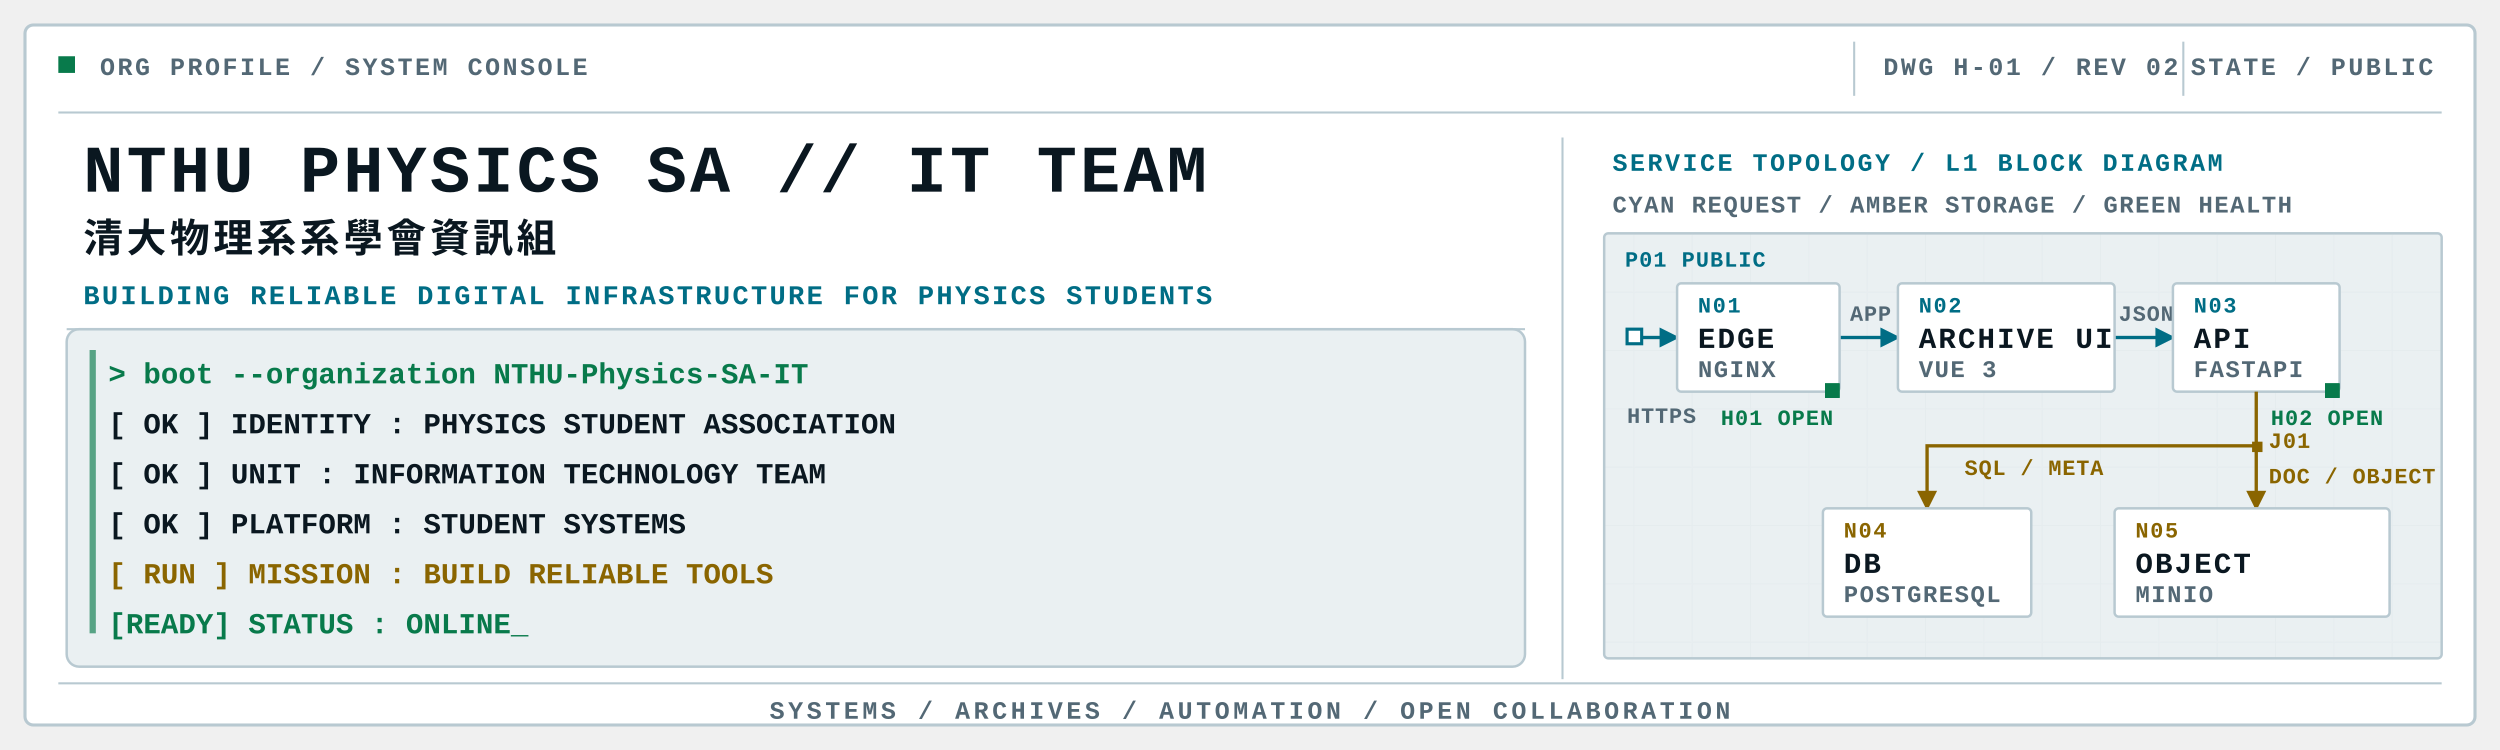
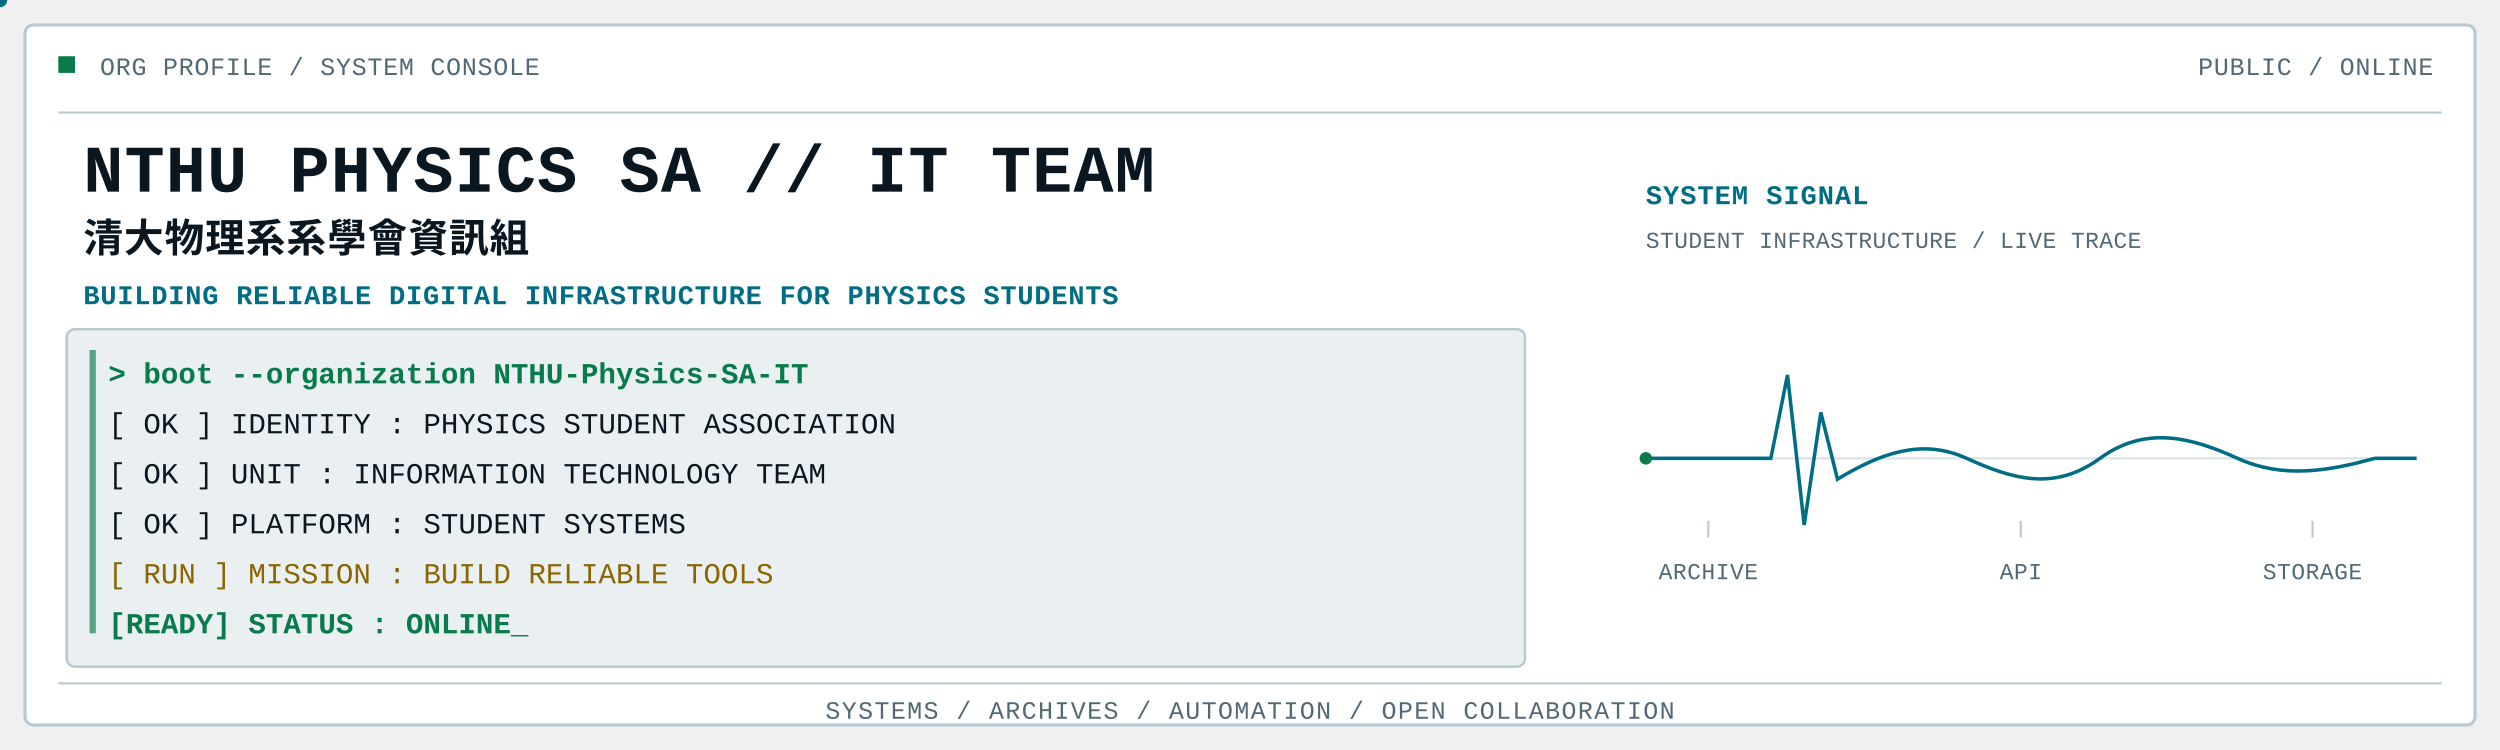
<svg xmlns="http://www.w3.org/2000/svg" viewBox="0 0 1200 360" role="img" aria-labelledby="title desc">
  <defs>
-     <pattern id="grid" width="28" height="28" patternUnits="userSpaceOnUse">
-       <path d="M28 0H0V28" fill="none" stroke="#B8C9D1" stroke-width="1" opacity=".26" />
-     </pattern>
-     <marker id="arrow" viewBox="0 0 8 8" refX="7" refY="4" markerWidth="6" markerHeight="6" orient="auto">
-       <path d="M0 0L8 4L0 8Z" fill="#006D85" />
-     </marker>
-     <marker id="arrow-data" viewBox="0 0 8 8" refX="7" refY="4" markerWidth="6" markerHeight="6" orient="auto">
-       <path d="M0 0L8 4L0 8Z" fill="#8A6500" />
-     </marker>
-     <clipPath id="type-command">
+     <clipPath id="terminal-reveal">
      <rect x="52" y="167" width="0" height="22">
-         <animate attributeName="width" values="0;0;32;64;96;128;160;192;224;256;288;320;344;344;0" keyTimes="0;.028;.035;.042;.049;.056;.063;.070;.077;.084;.091;.098;.105;.968;1" calcMode="discrete" dur="16s" repeatCount="indefinite" />
+         <animate attributeName="width" values="0;0;48;96;144;192;240;288;336;344" keyTimes="0;.08;.18;.28;.38;.48;.58;.68;.78;1" calcMode="discrete" dur="1.4s" begin=".2s" repeatCount="1" fill="freeze" />
      </rect>
-     </clipPath>
-     <clipPath id="type-identity">
      <rect x="52" y="191" width="0" height="22">
-         <animate attributeName="width" values="0;0;38;76;114;152;190;228;266;304;342;380;418;418;0" keyTimes="0;.108;.113;.118;.123;.128;.133;.138;.143;.148;.153;.158;.163;.968;1" calcMode="discrete" dur="16s" repeatCount="indefinite" />
+         <animate attributeName="width" values="0;0;60;120;180;240;300;360;418" keyTimes="0;.08;.2;.32;.44;.56;.68;.82;1" calcMode="discrete" dur="1s" begin="1.7s" repeatCount="1" fill="freeze" />
      </rect>
-     </clipPath>
-     <clipPath id="type-unit">
      <rect x="52" y="215" width="0" height="22">
-         <animate attributeName="width" values="0;0;38;76;114;152;190;228;266;304;342;380;418;418;0" keyTimes="0;.166;.171;.176;.181;.186;.191;.196;.201;.206;.211;.216;.221;.968;1" calcMode="discrete" dur="16s" repeatCount="indefinite" />
+         <animate attributeName="width" values="0;0;60;120;180;240;300;360;418" keyTimes="0;.08;.2;.32;.44;.56;.68;.82;1" calcMode="discrete" dur="1s" begin="2.8s" repeatCount="1" fill="freeze" />
      </rect>
-     </clipPath>
-     <clipPath id="type-platform">
      <rect x="52" y="239" width="0" height="22">
-         <animate attributeName="width" values="0;0;30;60;90;120;150;180;210;240;270;300;330;330;0" keyTimes="0;.224;.228;.232;.236;.240;.244;.248;.252;.256;.260;.264;.268;.968;1" calcMode="discrete" dur="16s" repeatCount="indefinite" />
+         <animate attributeName="width" values="0;0;55;110;165;220;275;330" keyTimes="0;.1;.24;.38;.52;.66;.82;1" calcMode="discrete" dur=".8s" begin="3.9s" repeatCount="1" fill="freeze" />
      </rect>
-     </clipPath>
-     <clipPath id="type-mission">
      <rect x="52" y="263" width="0" height="22">
-         <animate attributeName="width" values="0;0;34;68;102;136;170;204;238;272;306;340;340;0" keyTimes="0;.270;.275;.280;.285;.290;.295;.300;.305;.310;.315;.320;.968;1" calcMode="discrete" dur="16s" repeatCount="indefinite" />
+         <animate attributeName="width" values="0;0;56;112;168;224;280;340" keyTimes="0;.1;.24;.38;.52;.66;.82;1" calcMode="discrete" dur=".8s" begin="4.8s" repeatCount="1" fill="freeze" />
      </rect>
-     </clipPath>
-     <clipPath id="type-status">
      <rect x="52" y="287" width="0" height="22">
-         <animate attributeName="width" values="0;0;27;54;81;108;135;162;189;216;243;270;270;0" keyTimes="0;.318;.321;.324;.327;.330;.333;.336;.339;.342;.345;.351;.968;1" calcMode="discrete" dur="16s" repeatCount="indefinite" />
+         <animate attributeName="width" values="0;0;45;90;135;180;225;270" keyTimes="0;.1;.24;.38;.52;.66;.82;1" calcMode="discrete" dur=".8s" begin="5.7s" repeatCount="1" fill="freeze" />
      </rect>
    </clipPath>
    <style>
      text {
        font-family: "Courier New", Courier, "Liberation Mono", "DejaVu Sans Mono", monospace;
-         font-weight: 700;
+         font-weight: 500;
      }
      .panel { fill: #FFFFFF; }
      .raised { fill: #EAF0F2; }
      .primary { fill: #0A1720; }
      .muted { fill: #536875; }
      .green { fill: #087A4B; }
      .cyan { fill: #006D85; }
      .amber { fill: #8A6500; }
      .border { stroke: #B8C9D1; }
-       .brand { font-size: 32px; font-weight: 900; letter-spacing: 1.6px; }
-       .brand-zh { font-size: 19px; font-weight: 900; letter-spacing: 1.8px; }
-       .tagline { font-size: 13px; font-weight: 800; letter-spacing: 1.1px; }
-       .meta { font-size: 12px; font-weight: 700; letter-spacing: 1.2px; }
-       .terminal { font-size: 14px; font-weight: 700; }
-       .node-label { font-size: 14px; font-weight: 800; letter-spacing: 1px; }
-       .node-meta { font-size: 11.5px; font-weight: 700; letter-spacing: .7px; }
-       .node-id { font-size: 10.5px; font-weight: 800; letter-spacing: .8px; }
-       .bus-label { font-size: 10.5px; font-weight: 800; letter-spacing: .4px; }
-       .port-label { font-size: 10.5px; font-weight: 800; letter-spacing: .5px; }
-       .rail { font-size: 12px; font-weight: 800; letter-spacing: 1.7px; }
-       .request-bus { fill: none; stroke: #006D85; stroke-width: 1.6; marker-end: url(#arrow); }
-       .data-bus { fill: none; stroke: #8A6500; stroke-width: 1.6; marker-end: url(#arrow-data); }
-       .request-port { fill: #FFFFFF; stroke: #006D85; stroke-width: 1.5; }
-       .health-port { fill: #087A4B; }
-       .junction { fill: #8A6500; }
+       .brand { font-size: 32px; font-weight: 900; letter-spacing: .6px; }
+       .brand-zh { font-size: 19px; font-weight: 800; letter-spacing: .5px; }
+       .tagline { font-size: 13px; font-weight: 600; letter-spacing: .35px; }
+       .meta { font-size: 12px; font-weight: 500; letter-spacing: .35px; }
+       .terminal { font-size: 14px; font-weight: 500; }
+       .terminal-strong { font-weight: 600; }
+       .signal-heading { font-size: 13px; font-weight: 700; letter-spacing: .45px; }
+       .signal-copy { font-size: 11px; font-weight: 400; letter-spacing: .2px; }
+       .signal-label { font-size: 11px; font-weight: 500; letter-spacing: .25px; }
+       .rail { font-size: 12px; font-weight: 500; letter-spacing: .65px; }
      @media (prefers-reduced-motion: reduce) {
        .motion-layer { display: none !important; }
+         .signal-motion { display: none !important; }
      }
    </style>
  </defs>
  <rect x="12" y="12" width="1176" height="336" rx="4" class="panel border" stroke-width="1.5" />
  <g aria-hidden="true">
    <path d="M28 54H1172" class="border" stroke-width="1" />
-     <path d="M750 66V326" class="border" stroke-width="1" />
    <rect x="28" y="27" width="8" height="8" class="green" />
-     <path d="M890 20V46M1048 20V46" class="border" stroke-width="1" />
  </g>
  <text x="48" y="36" class="meta muted">ORG PROFILE / SYSTEM CONSOLE</text>
-   <text x="904" y="36" class="meta muted">DWG H-01 / REV 02</text>
-   <text x="1168" y="36" text-anchor="end" class="meta muted">STATE / PUBLIC</text>
+   <text x="1168" y="36" text-anchor="end" class="meta muted">PUBLIC / ONLINE</text>
  <text x="40" y="92" class="brand primary">NTHU PHYSICS SA // IT TEAM</text>
  <text x="40" y="121" class="brand-zh primary">清大物理系系學會資訊組</text>
  <text x="40" y="146" class="tagline cyan">BUILDING RELIABLE DIGITAL INFRASTRUCTURE FOR PHYSICS STUDENTS</text>
-   <rect x="32" y="158" width="700" height="162" rx="6" class="raised border" stroke-width="1.2" />
-   <path d="M32 158H732" class="border" stroke-width="1" />
+   <rect x="32" y="158" width="700" height="162" rx="4" class="raised border" stroke-width="1.2" />
  <rect x="43" y="168" width="3" height="136" class="green" opacity=".65" />
  <g class="static-fallback terminal">
-     <text x="52" y="184" class="green">&gt; boot --organization NTHU-Physics-SA-IT</text>
+     <text x="52" y="184" class="green terminal-strong">&gt; boot --organization NTHU-Physics-SA-IT</text>
    <text x="52" y="208" class="primary">[ OK ] IDENTITY     : PHYSICS STUDENT ASSOCIATION</text>
    <text x="52" y="232" class="primary">[ OK ] UNIT         : INFORMATION TECHNOLOGY TEAM</text>
    <text x="52" y="256" class="primary">[ OK ] PLATFORM     : STUDENT SYSTEMS</text>
    <text x="52" y="280" class="amber">[ RUN ] MISSION     : BUILD RELIABLE TOOLS</text>
-     <text x="52" y="304" class="green">[READY] STATUS      : ONLINE_</text>
+     <text x="52" y="304" class="green terminal-strong">[READY] STATUS      : ONLINE_</text>
  </g>
  <g class="motion-layer">
    <rect x="48" y="164" width="672" height="146" class="raised" opacity="0">
-       <animate attributeName="opacity" values="0;1;1;0" keyTimes="0;.002;.968;1" calcMode="discrete" dur="16s" repeatCount="indefinite" />
+       <set attributeName="opacity" to="1" begin=".05s" fill="freeze" />
    </rect>
-     <g class="terminal">
-       <g clip-path="url(#type-command)">
-         <text x="52" y="184" class="green">&gt; boot --organization NTHU-Physics-SA-IT</text>
-       </g>
-       <g clip-path="url(#type-identity)">
-         <text x="52" y="208" class="primary">[ OK ] IDENTITY     : PHYSICS STUDENT ASSOCIATION</text>
-       </g>
-       <g clip-path="url(#type-unit)">
-         <text x="52" y="232" class="primary">[ OK ] UNIT         : INFORMATION TECHNOLOGY TEAM</text>
-       </g>
-       <g clip-path="url(#type-platform)">
-         <text x="52" y="256" class="primary">[ OK ] PLATFORM     : STUDENT SYSTEMS</text>
-       </g>
-       <g clip-path="url(#type-mission)">
-         <text x="52" y="280" class="amber">[ RUN ] MISSION     : BUILD RELIABLE TOOLS</text>
-       </g>
-       <g clip-path="url(#type-status)">
-         <text x="52" y="304" class="green">[READY] STATUS      : ONLINE_</text>
-       </g>
+     <g class="terminal" clip-path="url(#terminal-reveal)">
+       <text x="52" y="184" class="green terminal-strong">&gt; boot --organization NTHU-Physics-SA-IT</text>
+       <text x="52" y="208" class="primary">[ OK ] IDENTITY     : PHYSICS STUDENT ASSOCIATION</text>
+       <text x="52" y="232" class="primary">[ OK ] UNIT         : INFORMATION TECHNOLOGY TEAM</text>
+       <text x="52" y="256" class="primary">[ OK ] PLATFORM     : STUDENT SYSTEMS</text>
+       <text x="52" y="280" class="amber">[ RUN ] MISSION     : BUILD RELIABLE TOOLS</text>
+       <text x="52" y="304" class="green terminal-strong">[READY] STATUS      : ONLINE</text>
    </g>
-     <g opacity="0">
-       <animate attributeName="opacity" values="0;0;1;1;0" keyTimes="0;.348;.351;.968;1" calcMode="discrete" dur="16s" repeatCount="indefinite" />
-       <rect x="298" y="290" width="8" height="17" class="green">
-         <animate attributeName="opacity" values="1;0;1" dur=".8s" repeatCount="indefinite" />
-       </rect>
-     </g>
+     <rect x="288" y="291" width="8" height="15" class="green" opacity="0">
+       <animate attributeName="opacity" values="1;0;1" dur="1.2s" begin="6.6s" repeatCount="indefinite" />
+     </rect>
  </g>
-   <g>
-     <text x="774" y="82" class="meta cyan">SERVICE TOPOLOGY / L1 BLOCK DIAGRAM</text>
-     <text x="774" y="102" class="node-meta muted">CYAN REQUEST / AMBER STORAGE / GREEN HEALTH</text>
-     <rect x="770" y="112" width="402" height="204" rx="2" class="raised border" stroke-width="1.2" />
-     <rect x="770" y="112" width="402" height="204" rx="2" fill="url(#grid)" opacity=".34" />
-     <rect x="781" y="158" width="7" height="7" class="request-port" />
-     <text x="780" y="128" class="port-label cyan">P01 PUBLIC</text>
-     <path class="request-bus" d="M788 162H805" />
-     <text x="781" y="203" class="bus-label muted">HTTPS</text>
-     <path class="request-bus" d="M883 162H911" />
-     <text x="888" y="154" class="bus-label muted">APP</text>
-     <path class="request-bus" d="M1015 162H1043" />
-     <text x="1017" y="154" class="bus-label muted">JSON</text>
-     <g transform="translate(805 136)">
-       <rect width="78" height="52" rx="2" class="panel border" stroke-width="1.2" />
-       <text x="10" y="14" class="node-id cyan">N01</text>
-       <text x="10" y="31" class="node-label primary">EDGE</text>
-       <text x="10" y="45" class="node-meta muted">NGINX</text>
-     </g>
-     <g transform="translate(911 136)">
-       <rect width="104" height="52" rx="2" class="panel border" stroke-width="1.2" />
-       <text x="10" y="14" class="node-id cyan">N02</text>
-       <text x="10" y="31" class="node-label primary">ARCHIVE UI</text>
-       <text x="10" y="45" class="node-meta muted">VUE 3</text>
-     </g>
-     <g transform="translate(1043 136)">
-       <rect width="80" height="52" rx="2" class="panel border" stroke-width="1.2" />
-       <text x="10" y="14" class="node-id cyan">N03</text>
-       <text x="10" y="31" class="node-label primary">API</text>
-       <text x="10" y="45" class="node-meta muted">FASTAPI</text>
-     </g>
-     <rect x="876" y="184" width="7" height="7" class="health-port" />
-     <text x="826" y="204" class="port-label green">H01 OPEN</text>
-     <rect x="1116" y="184" width="7" height="7" class="health-port" />
-     <text x="1090" y="204" class="port-label green">H02 OPEN</text>
-     <g class="motion-layer">
-       <rect x="876" y="184" width="7" height="7" class="health-port">
-         <animate attributeName="opacity" values=".3;1;.3" dur="5.6s" begin="-2s" repeatCount="indefinite" />
-       </rect>
-       <rect x="1116" y="184" width="7" height="7" class="health-port">
-         <animate attributeName="opacity" values=".35;1;.35" dur="4.8s" repeatCount="indefinite" />
-       </rect>
-     </g>
-     <path class="data-bus" d="M1083 188V214H925V244" />
-     <path class="data-bus" d="M1083 214V244" />
-     <rect x="1081" y="212" width="5" height="5" class="junction" />
-     <text x="943" y="228" class="bus-label amber">SQL / META</text>
-     <text x="1089" y="232" class="bus-label amber">DOC / OBJECT</text>
-     <text x="1089" y="215" class="port-label amber">J01</text>
-     <g transform="translate(875 244)">
-       <rect width="100" height="52" rx="2" class="panel border" stroke-width="1.2" />
-       <text x="10" y="14" class="node-id amber">N04</text>
-       <text x="10" y="31" class="node-label primary">DB</text>
-       <text x="10" y="45" class="node-meta muted">POSTGRESQL</text>
-     </g>
-     <g transform="translate(1015 244)">
-       <rect width="132" height="52" rx="2" class="panel border" stroke-width="1.2" />
-       <text x="10" y="14" class="node-id amber">N05</text>
-       <text x="10" y="31" class="node-label primary">OBJECT</text>
-       <text x="10" y="45" class="node-meta muted">MINIO</text>
+   <g aria-label="System signal telemetry">
+     <text x="790" y="98" class="signal-heading cyan">SYSTEM SIGNAL</text>
+     <text x="790" y="119" class="signal-copy muted">STUDENT INFRASTRUCTURE / LIVE TRACE</text>
+     <path d="M790 220H1160" class="border" stroke-width="1" opacity=".55" />
+     <path d="M790 220C812 220 826 220 840 220L850 220L858 180L866 252L874 198L882 230C902 218 922 210 944 220C966 230 986 236 1008 220C1030 204 1052 210 1074 220C1096 230 1118 226 1140 220H1160" fill="none" stroke="#006D85" stroke-width="1.7" />
+     <circle cx="790" cy="220" r="3" class="green" />
+     <path d="M820 250V258M970 250V258M1110 250V258" class="border" stroke-width="1" />
+     <text x="820" y="278" text-anchor="middle" class="signal-label muted">ARCHIVE</text>
+     <text x="970" y="278" text-anchor="middle" class="signal-label muted">API</text>
+     <text x="1110" y="278" text-anchor="middle" class="signal-label muted">STORAGE</text>
+     <g class="signal-motion">
+       <circle r="3.5" class="cyan">
+         <animateMotion dur="9s" repeatCount="indefinite" path="M790 220C812 220 826 220 840 220L850 220L858 180L866 252L874 198L882 230C902 218 922 210 944 220C966 230 986 236 1008 220C1030 204 1052 210 1074 220C1096 230 1118 226 1140 220H1160" />
+       </circle>
    </g>
  </g>
  <path d="M28 328H1172" class="border" stroke-width="1" />
  <text x="600" y="345" text-anchor="middle" class="rail muted">SYSTEMS / ARCHIVES / AUTOMATION / OPEN COLLABORATION</text>
</svg>
